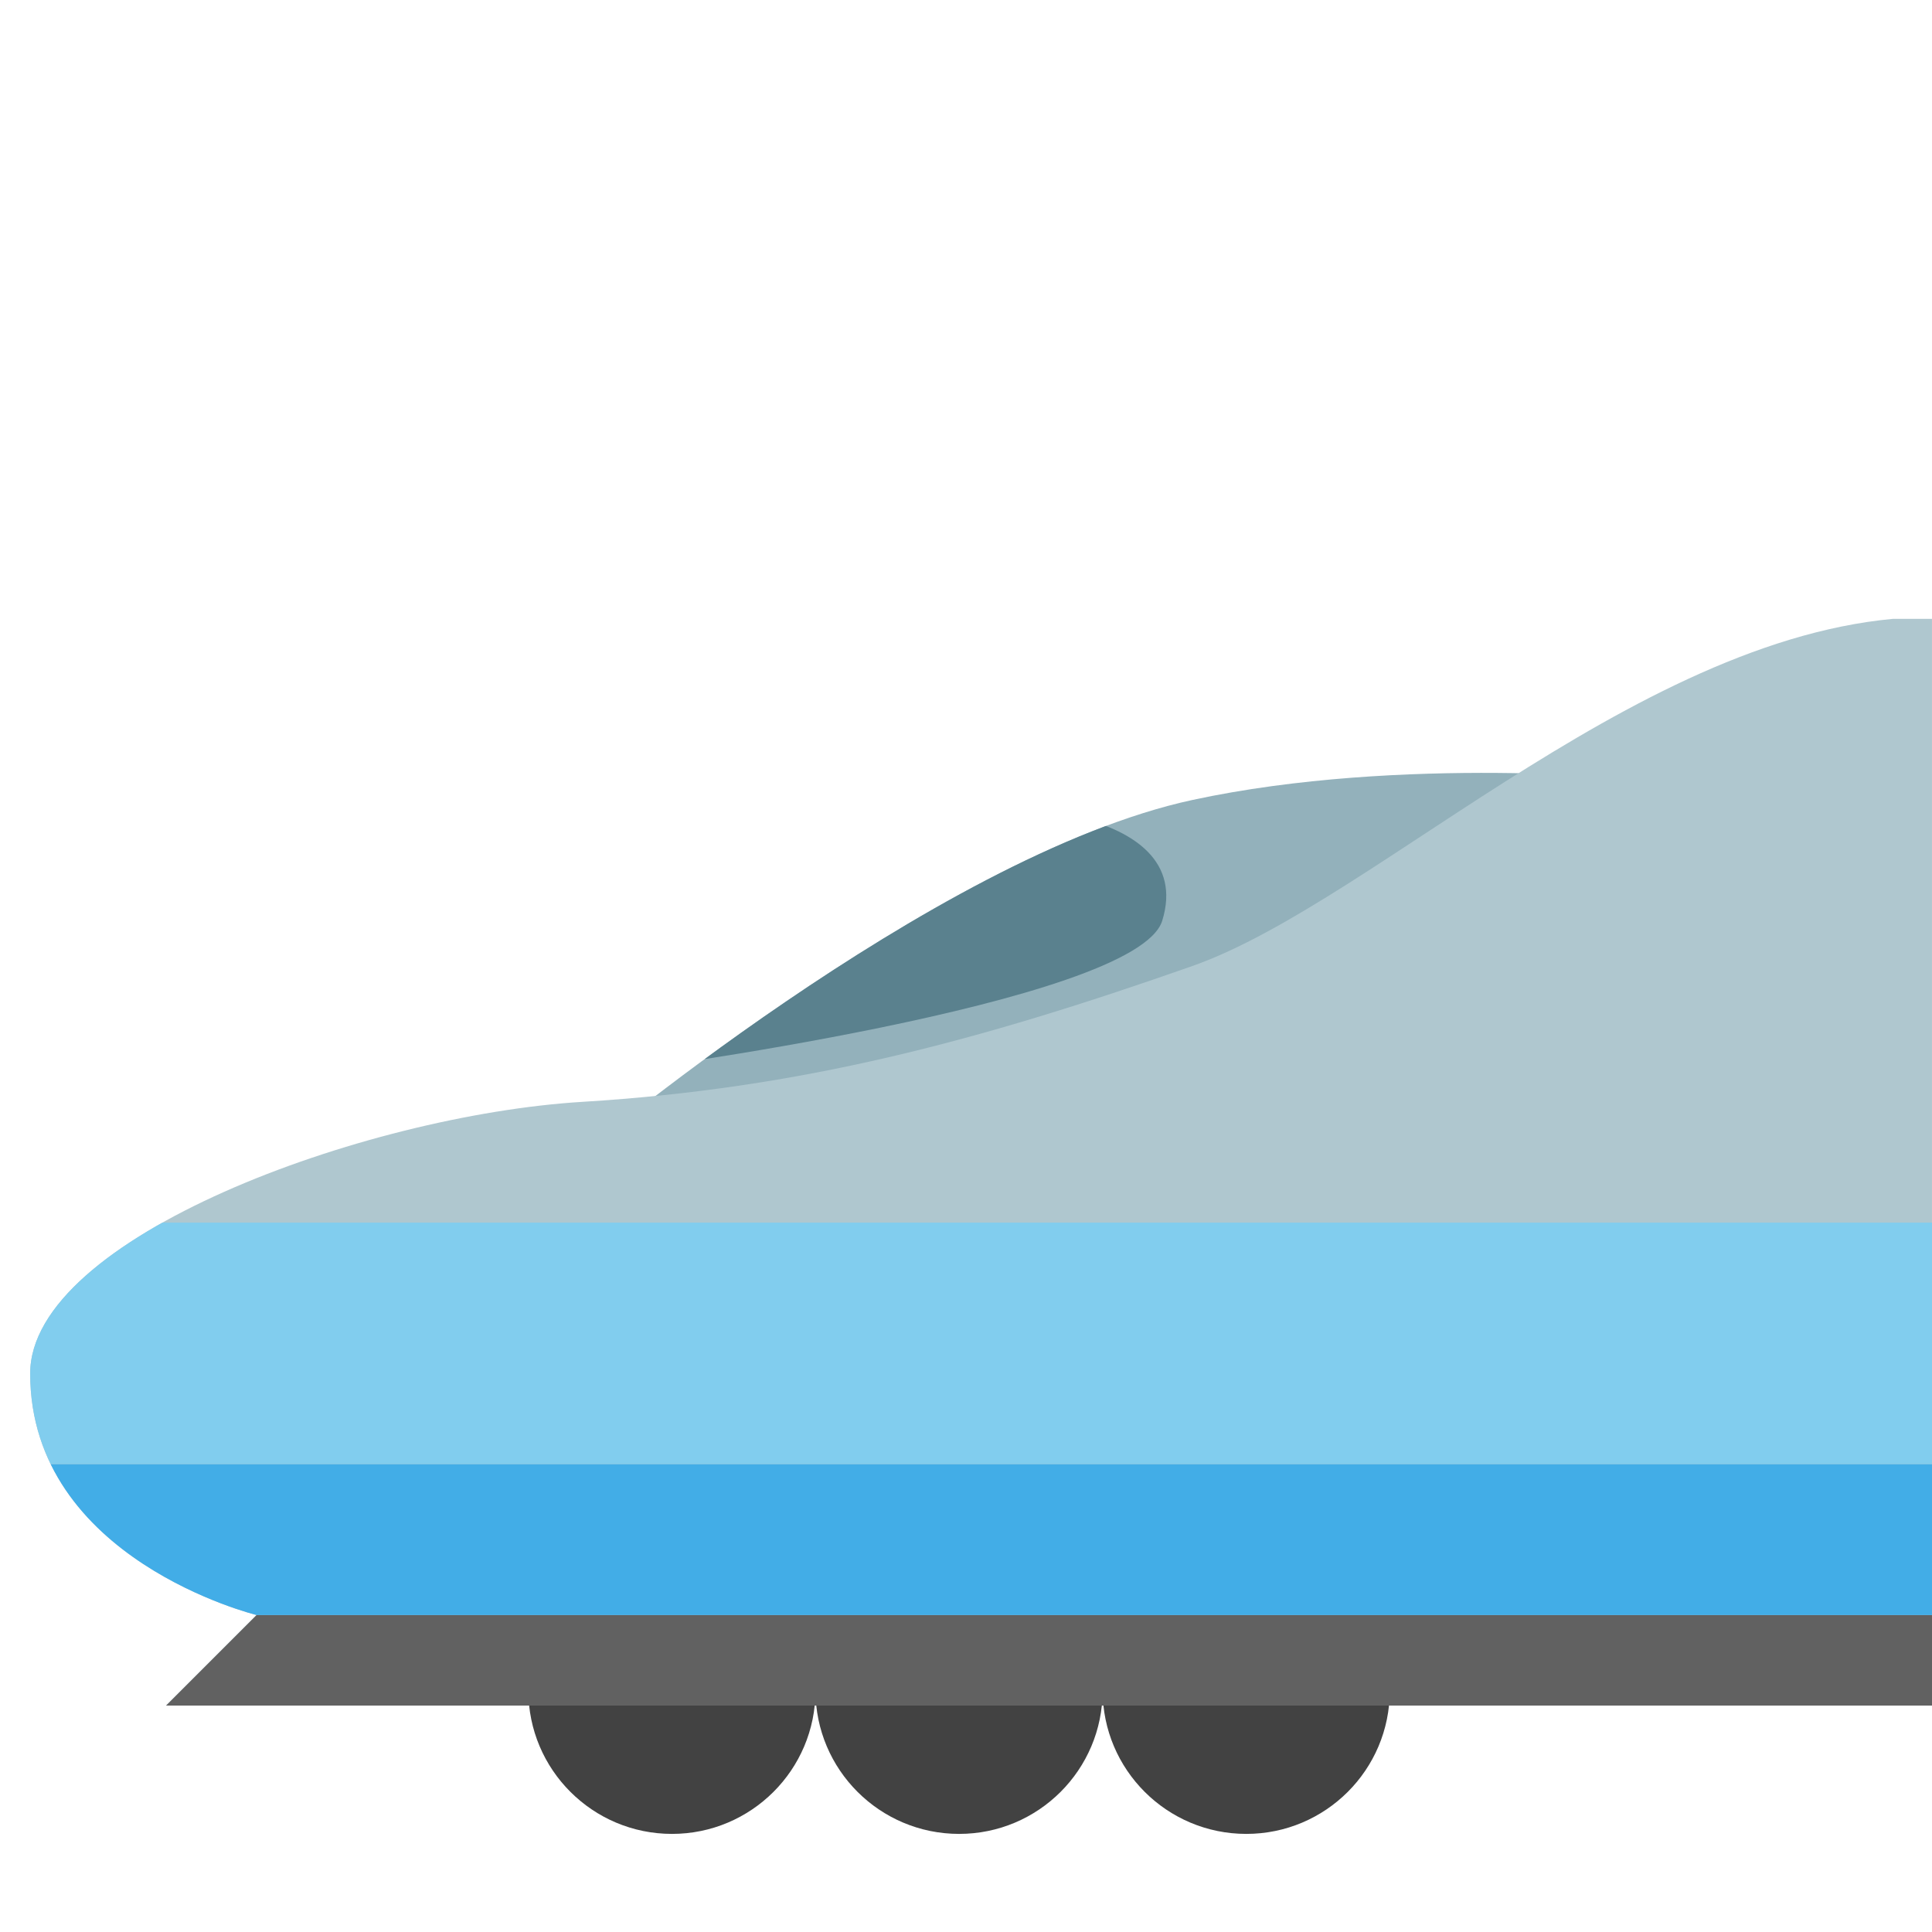
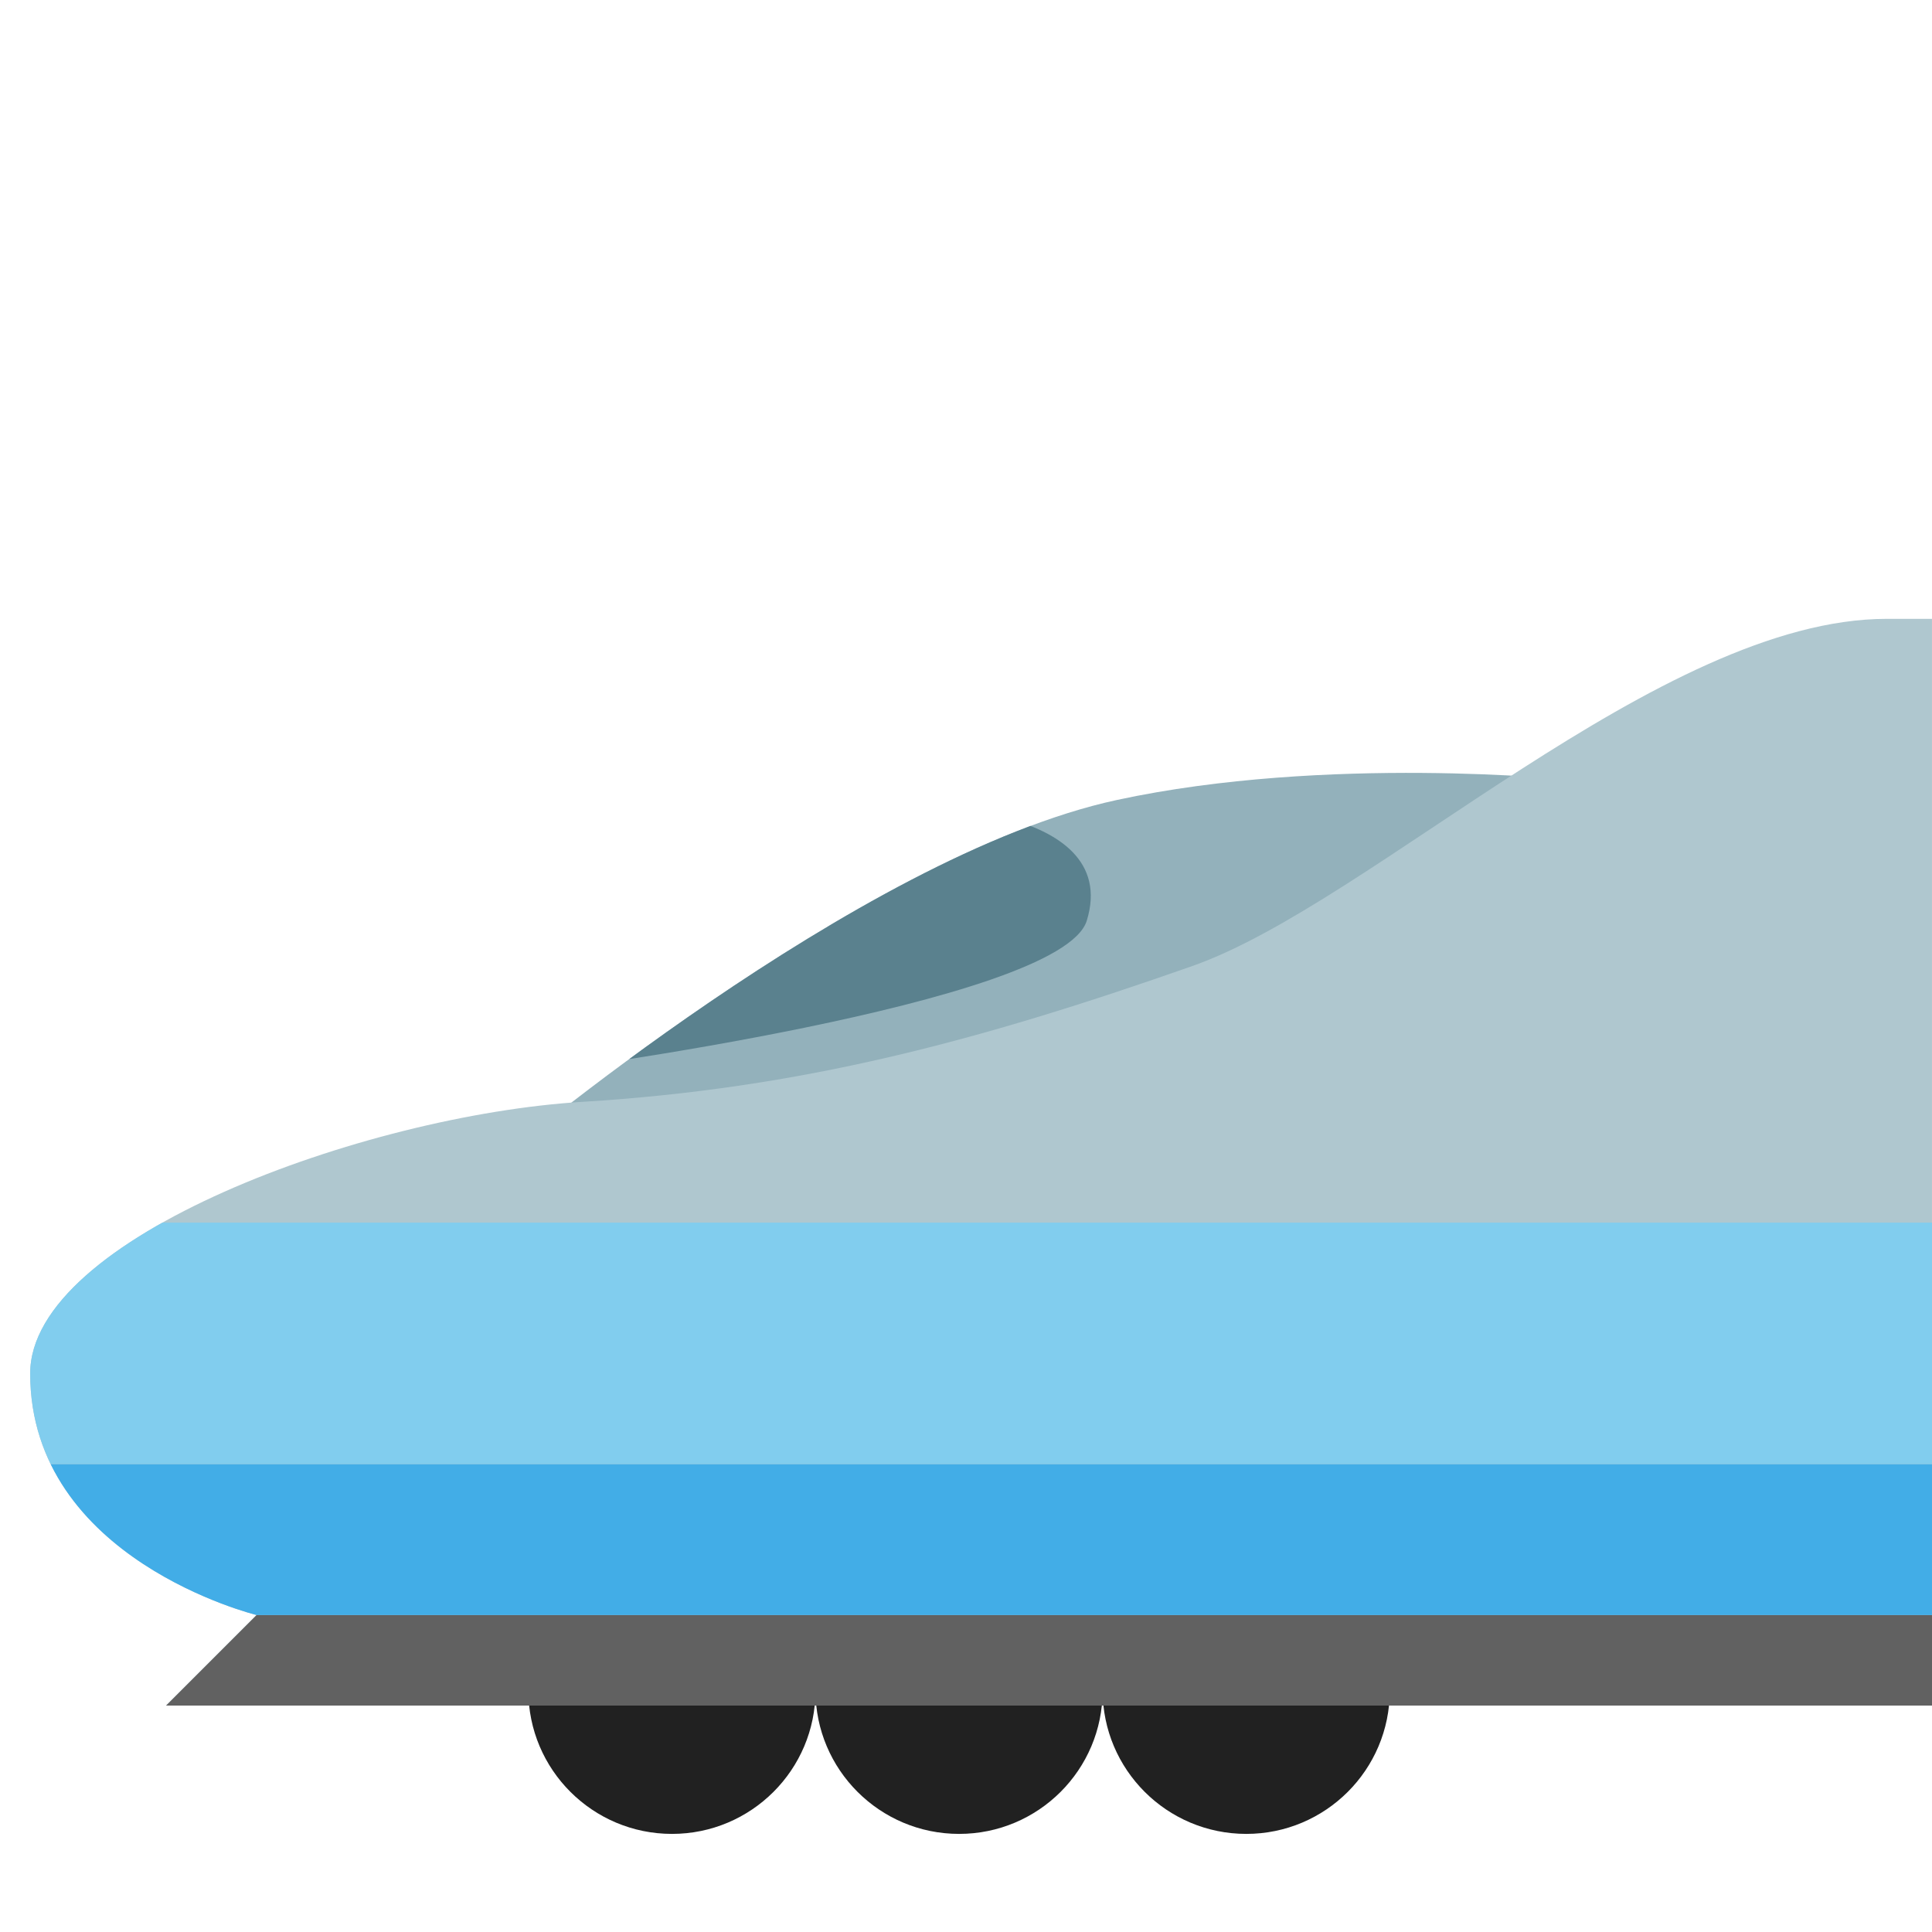
<svg xmlns="http://www.w3.org/2000/svg" width="128px" height="128px" version="1.1" xml:space="preserve" style="fill-rule:evenodd;clip-rule:evenodd;stroke-linejoin:round;stroke-miterlimit:2;">
-   <g transform="matrix(-1,0,0,1,640,0)">
-     <g id="Bullet-Train">
-       <g id="Bogie" transform="matrix(-1,0,0,1,1004.06,0.227)">
-         <g transform="matrix(1.02959,0,0,1.02959,359.032,-0.659968)">
-           <path d="M94.314,109.202C94.314,114.305 90.175,118.429 85.08,118.429C79.977,118.429 75.837,114.297 75.837,109.202C75.837,104.092 79.977,99.975 85.08,99.975C90.175,99.975 94.314,104.099 94.314,109.202Z" style="fill:#424242;" />
+   <g transform="matrix(1,0,0,1,-384,0)">
+     <g id="High-Speed-Train" />
+     <g id="Steam-Locomotive" />
+     <g id="Mountain-Railway">
+       <clipPath id="_clip1">
+         <rect x="256" y="0.024" width="128" height="127.977" />
+       </clipPath>
+       <g clip-path="url(#_clip1)">
+         <g id="Mountain" transform="matrix(1.04798,0,0,1.04798,-15.3524,-3.14393)">
+           <clipPath id="_clip2">
+             <rect x="258.93" y="3.023" width="122.14" height="122.118" />
+           </clipPath>
+           <g clip-path="url(#_clip2)">
+             <g transform="matrix(1.20326,0,0,1.20326,242.991,-26.0179)">
+               <path d="M56.625,24.117C55.039,24.112 53.325,24.353 51.48,24.837C48.316,25.667 46.775,28.237 45.654,30.117C45.152,30.947 44.649,31.81 44.17,32.219L44.008,32.348C43.225,33.037 43.072,33.141 42.558,33.246C41.554,33.456 41.135,33.258 40.025,32.709C38.495,31.962 36.195,30.816 32.879,31.855C29.516,32.93 27.249,36.143 24.879,40.639C22.379,45.379 18.832,54.52 13.246,66.146L13.246,125.623L114.754,125.623L114.754,69.358C102.33,45.418 101.23,42.85 100.352,41.395C98.915,39.002 95.867,37.04 93.508,37.169C91.149,37.297 88.44,38.639 87.028,40.694C86.572,41.372 83.268,46.254 78.83,52.829C77.534,50.26 76.295,47.843 75.174,45.612C70.666,36.726 68.284,32.018 67.607,30.851C64.997,26.358 61.383,24.131 56.625,24.116L56.625,24.117Z" style="fill:#8d6b63;fill-rule:nonzero;" />
+             </g>
+             <g transform="matrix(1,0,0,1,256,1.06068)">
+               <path d="M119.06,106.566C118.57,107.206 118.21,107.906 117.41,108.036C115.77,108.306 114.28,109.036 113.09,110.086C112.3,110.786 111.14,110.886 110.25,110.306L110.23,110.286C108.32,106.676 104.7,105.026 100.33,105.026C96.22,105.026 92.45,106.386 90.45,109.656C89.89,110.556 88.77,110.856 87.81,110.396C86.614,109.823 85.295,109.555 83.97,109.616C83.01,109.656 82.16,109.066 81.8,108.176C79.74,102.976 74.85,100.776 68.91,100.776C62.8,100.776 57.44,103.166 55.49,108.606C55.31,109.106 54.99,109.546 54.52,109.816C54.3,109.946 54.08,110.086 53.88,110.246C53.27,110.736 52.44,110.766 51.73,110.436C50.589,109.909 49.347,109.636 48.09,109.636C46.75,109.636 45.48,109.946 44.34,110.496C43.48,110.906 42.46,110.736 41.8,110.046C40.17,108.326 37.9,107.352 35.53,107.356C33.01,107.356 30.75,108.436 29.16,110.146C28.4,110.976 27.16,111.016 26.29,110.296C25.387,109.55 24.251,109.143 23.08,109.146C22.03,109.146 21.06,109.476 20.26,110.026C19.87,110.296 18.8,110.436 17.79,110.086C16.96,109.806 16.2,109.136 15.69,108.426C12.12,103.376 7.68,101.466 6.39,100.866C3.99,99.736 2.93,100.056 2.93,100.056L2.93,118.866C2.93,119.086 125.07,118.866 125.07,118.866L125.07,100.966C125.07,99.246 121.19,103.776 119.06,106.566Z" style="fill:#bdcf46;fill-rule:nonzero;" />
+             </g>
+           </g>
        </g>
-         <g transform="matrix(1.02959,0,0,1.02959,383.545,-0.659968)">
-           <path d="M33.551,109.202C33.551,114.305 29.411,118.429 24.316,118.429C19.213,118.429 15.074,114.297 15.074,109.202C15.074,104.092 19.214,99.975 24.316,99.975C29.412,99.975 33.551,104.099 33.551,109.202Z" style="fill:#424242;" />
-         </g>
-         <g transform="matrix(1.02959,0,0,1.02959,383.387,-0.659968)">
-           <path d="M52.18,109.202C52.18,114.305 48.041,118.429 42.946,118.429C37.843,118.429 33.704,114.297 33.704,109.202C33.704,104.092 37.843,99.975 42.946,99.975C48.049,99.975 52.181,104.099 52.181,109.202L52.18,109.202Z" style="fill:#424242;" />
-         </g>
-       </g>
-       <g id="Body">
-         <g id="Cab">
-           <g>
-             <clipPath id="_clip1">
-               <path d="M531,51.667C531,51.667 547.088,50 561,53C578.14,56.696 602,76.939 602,76.939C567.468,75.662 540.783,65.245 531,51.667Z" />
+         <g id="Railcar" transform="matrix(2.3251,0,0,2.3251,-389.309,-162.351)">
+           <g transform="matrix(0.418985,0,0,0.419508,293.075,72.1842)">
+             <g id="Bogie">
+               <path d="M94.314,109.202C94.314,114.305 90.175,118.429 85.08,118.429C79.977,118.429 75.837,114.297 75.837,109.202C75.837,104.092 79.977,99.975 85.08,99.975C90.175,99.975 94.314,104.099 94.314,109.202Z" style="fill:#212121;" />
+             </g>
+           </g>
+           <g id="Livery" transform="matrix(0.430089,0,0,0.430089,176.403,69.8774)">
+             <clipPath id="_clip3">
+               <path d="M312,40.879L384,40.879L384,113L289,113C281.554,112.896 268.666,110.992 264.409,110.333C263.457,110.185 262.617,109.625 262.114,108.802C260.947,106.875 259.047,102.976 259.154,98.111C259.154,98.111 258.536,89.384 258.272,85.656C258.193,84.551 258.385,83.443 258.831,82.428C260.645,78.376 265.763,67.408 271,61C285.658,43.065 303.753,41.108 312,40.879Z" clip-rule="nonzero" />
            </clipPath>
-             <g clip-path="url(#_clip1)">
-               <rect x="534" y="48" width="66" height="28.939" style="fill:#93b1bb;" />
-               <g transform="matrix(1.10645,0,0,1,-55.5514,0)">
-                 <path d="M570.543,54C570.287,53.058 556.847,53.156 559.041,61C560.59,66.54 591.577,71 591.577,71L591,54L570.543,54Z" style="fill:#5a818e;" />
+             <g clip-path="url(#_clip3)">
+               <clipPath id="_clip4">
+                 <rect x="235.154" y="-0.097" width="128" height="127.977" />
+               </clipPath>
+               <g clip-path="url(#_clip4)">
+                 <g transform="matrix(0.838407,0,0,0.998322,41.2063,0.0685842)">
+                   <rect x="255" y="40.879" width="129" height="72.121" style="fill:#afc7cf;" />
+                 </g>
+                 <g transform="matrix(26.7886,0,0,1,-10727.3,8.879)">
+                   <rect x="410" y="98" width="4" height="6" style="fill:#616161;" />
+                 </g>
+                 <g transform="matrix(26.7886,0,0,1.66667,-10727.3,-66.4543)">
+                   <rect x="410" y="98" width="4" height="6" style="fill:#42ade7;" />
+                 </g>
+                 <g transform="matrix(26.7886,0,0,2.66667,-10727.3,-180.454)">
+                   <rect x="410" y="98" width="4" height="6" style="fill:#81cdee;" />
+                 </g>
              </g>
            </g>
          </g>
+           <g id="Windows" />
        </g>
-         <g id="Livery" transform="matrix(1,0,0,1,128,0)">
-           <g>
-             <clipPath id="_clip2">
-               <path d="M384,40.879L384,113L501.085,113.085L495,107L384,107L495,107C495,107 510,103.336 510,91C510,82 487.894,73.886 473.419,73C458.944,72.114 447.226,69 433,64C420.67,59.666 402.29,40.879 384,40.879Z" />
-             </clipPath>
-             <g clip-path="url(#_clip2)">
-               <g transform="matrix(1,0,0,0.998322,-1.09139e-11,0.189584)">
-                 <rect x="384.001" y="40.879" width="127.999" height="72.121" style="fill:#afc7cf;" />
-               </g>
-               <g transform="matrix(31.9997,0,0,1,-12735.9,9)">
-                 <rect x="410" y="98" width="4" height="6" style="fill:#616161;" />
-               </g>
-               <g transform="matrix(31.9997,0,0,1.66667,-12735.9,-66.3333)">
-                 <rect x="410" y="98" width="4" height="6" style="fill:#42ade7;" />
-               </g>
-               <g transform="matrix(32,0,0,2.66667,-12736,-180.333)">
-                 <rect x="410" y="98" width="4" height="6" style="fill:#81cdee;" />
-               </g>
+         <g id="Rail" transform="matrix(1.99293,0,0,1.99293,-317.739,-123.096)">
+           <g transform="matrix(0.501773,0,0,0.246233,287.887,94.4755)">
+             <rect x="0" y="117.809" width="128" height="10.191" style="fill:#5d4037;fill-rule:nonzero;" />
+           </g>
+           <g transform="matrix(0.501773,0,0,1,287.887,-0.62)">
+             <rect x="0" y="122.611" width="128" height="2.004" style="fill:#383838;fill-rule:nonzero;" />
+           </g>
+         </g>
+       </g>
+     </g>
+     <g id="Railcar1" transform="matrix(1,0,0,0.99849,109.626,0.182736)">
+       <g id="Bogie1" />
+       <g id="Body" transform="matrix(1,0,0,1,18.3737,0)">
+         <clipPath id="_clip5">
+           <rect x="384.001" y="40.879" width="127.999" height="72.109" />
+         </clipPath>
+         <g clip-path="url(#_clip5)">
+           <g id="Livery1">
+             <rect x="384.001" y="40.879" width="127.999" height="72.121" style="fill:#afc7cf;" />
+             <g transform="matrix(31.9997,0,0,1.00353,-12735.9,8.63297)">
+               <rect x="410" y="98" width="4" height="6" style="fill:#616161;" />
+             </g>
+             <g transform="matrix(31.9997,0,0,1.66919,-12735.9,-66.6167)">
+               <rect x="410" y="98" width="4" height="6" style="fill:#42ade7;" />
+             </g>
+             <g transform="matrix(32,0,0,2.6707,-12736,-180.789)">
+               <rect x="410" y="98" width="4" height="6" style="fill:#81cdee;" />
+             </g>
+           </g>
+           <g id="Windows1" />
+         </g>
+       </g>
+     </g>
+     <g id="Bullet-Train" transform="matrix(-1,0,0,1,1024,0)">
+       <g id="Bogie2" transform="matrix(-1,0,0,1,1004.06,0.227)">
+         <g transform="matrix(1.02959,0,0,1.02959,359.032,-0.659968)">
+           <path d="M94.314,109.202C94.314,114.305 90.175,118.429 85.08,118.429C79.977,118.429 75.837,114.297 75.837,109.202C75.837,104.092 79.977,99.975 85.08,99.975C90.175,99.975 94.314,104.099 94.314,109.202Z" style="fill:#212121;" />
+         </g>
+         <g transform="matrix(1.02959,0,0,1.02959,383.545,-0.659968)">
+           <path d="M33.551,109.202C33.551,114.305 29.411,118.429 24.316,118.429C19.213,118.429 15.074,114.297 15.074,109.202C15.074,104.092 19.214,99.975 24.316,99.975C29.412,99.975 33.551,104.099 33.551,109.202Z" style="fill:#212121;" />
+         </g>
+         <g transform="matrix(1.02959,0,0,1.02959,383.387,-0.659968)">
+           <path d="M52.18,109.202C52.18,114.305 48.041,118.429 42.946,118.429C37.843,118.429 33.704,114.297 33.704,109.202C33.704,104.092 37.843,99.975 42.946,99.975C48.049,99.975 52.181,104.099 52.181,109.202L52.18,109.202Z" style="fill:#212121;" />
+         </g>
+       </g>
+       <g id="Body1">
+         <g id="Cab" transform="matrix(1,0,0,1,5,0)">
+           <clipPath id="_clip6">
+             <path d="M531,51.667C531,51.667 547.088,50 561,53C578.14,56.696 602,76.939 602,76.939C567.468,75.662 540.783,65.245 531,51.667Z" />
+           </clipPath>
+           <g clip-path="url(#_clip6)">
+             <rect x="534" y="48" width="66" height="28.939" style="fill:#93b1bb;" />
+             <g transform="matrix(1.10645,0,0,1,-55.5514,0)">
+               <path d="M570.543,54C570.287,53.058 556.847,53.156 559.041,61C560.59,66.54 591.577,71 591.577,71L591,54L570.543,54Z" style="fill:#5a818e;" />
+             </g>
+           </g>
+         </g>
+         <g id="Livery2" transform="matrix(1,0,0,1,128,0)">
+           <clipPath id="_clip7">
+             <path d="M384,107L384,113L501.085,113.085L495,107L384,107L495,107C495,107 510,103.336 510,91C510,82 487.894,73.886 473.419,73C458.944,72.114 447.226,69 433,64C421.107,59.82 402,41 387,41L384.001,41L384,107Z" />
+           </clipPath>
+           <g clip-path="url(#_clip7)">
+             <g transform="matrix(1,0,0,0.998322,-1.09139e-11,0.189584)">
+               <rect x="384.001" y="40.879" width="127.999" height="72.121" style="fill:#afc7cf;" />
+             </g>
+             <g transform="matrix(31.9997,0,0,1,-12735.9,9)">
+               <rect x="410" y="98" width="4" height="6" style="fill:#616161;" />
+             </g>
+             <g transform="matrix(31.9997,0,0,1.66667,-12735.9,-66.3333)">
+               <rect x="410" y="98" width="4" height="6" style="fill:#42ade7;" />
+             </g>
+             <g transform="matrix(32,0,0,2.66667,-12736,-180.333)">
+               <rect x="410" y="98" width="4" height="6" style="fill:#81cdee;" />
            </g>
          </g>
        </g>
      </g>
    </g>
  </g>
</svg>
